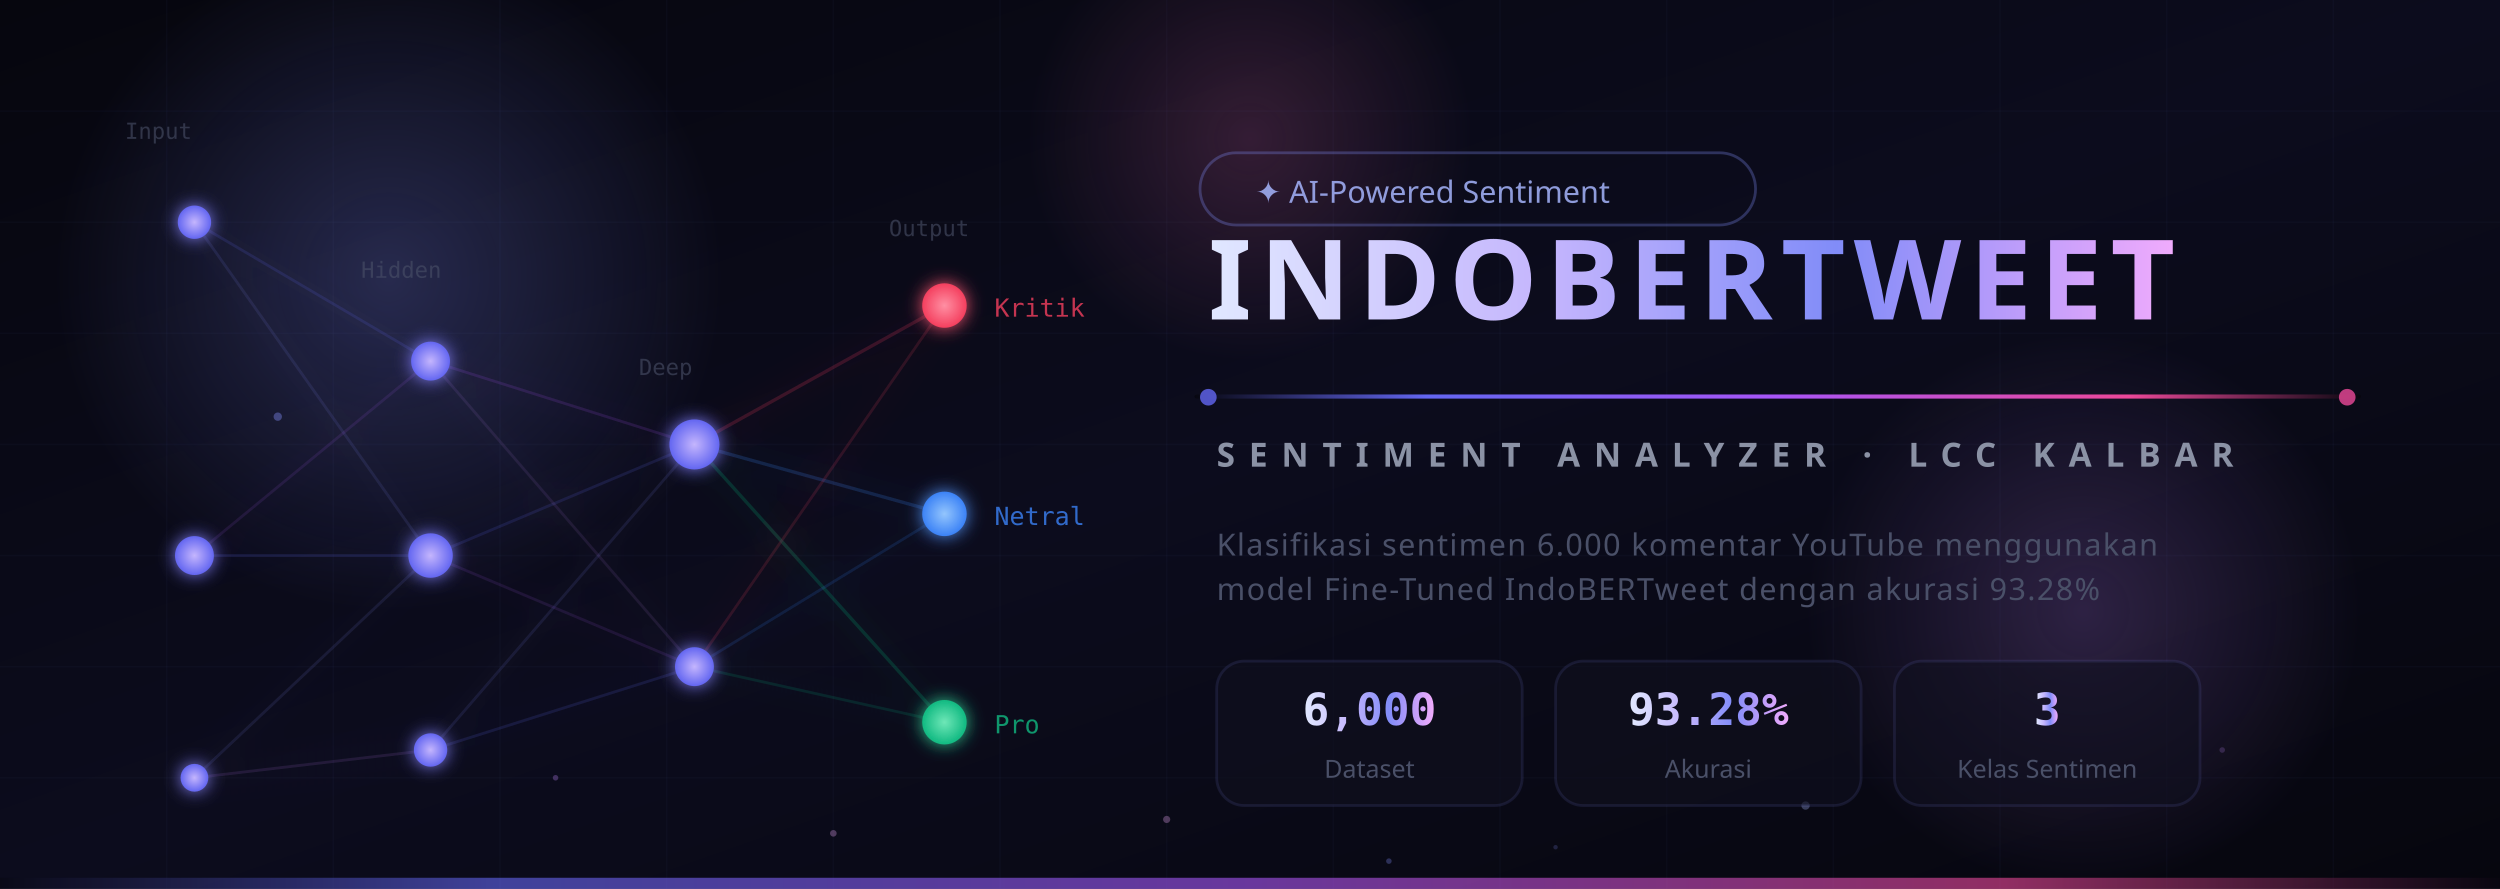
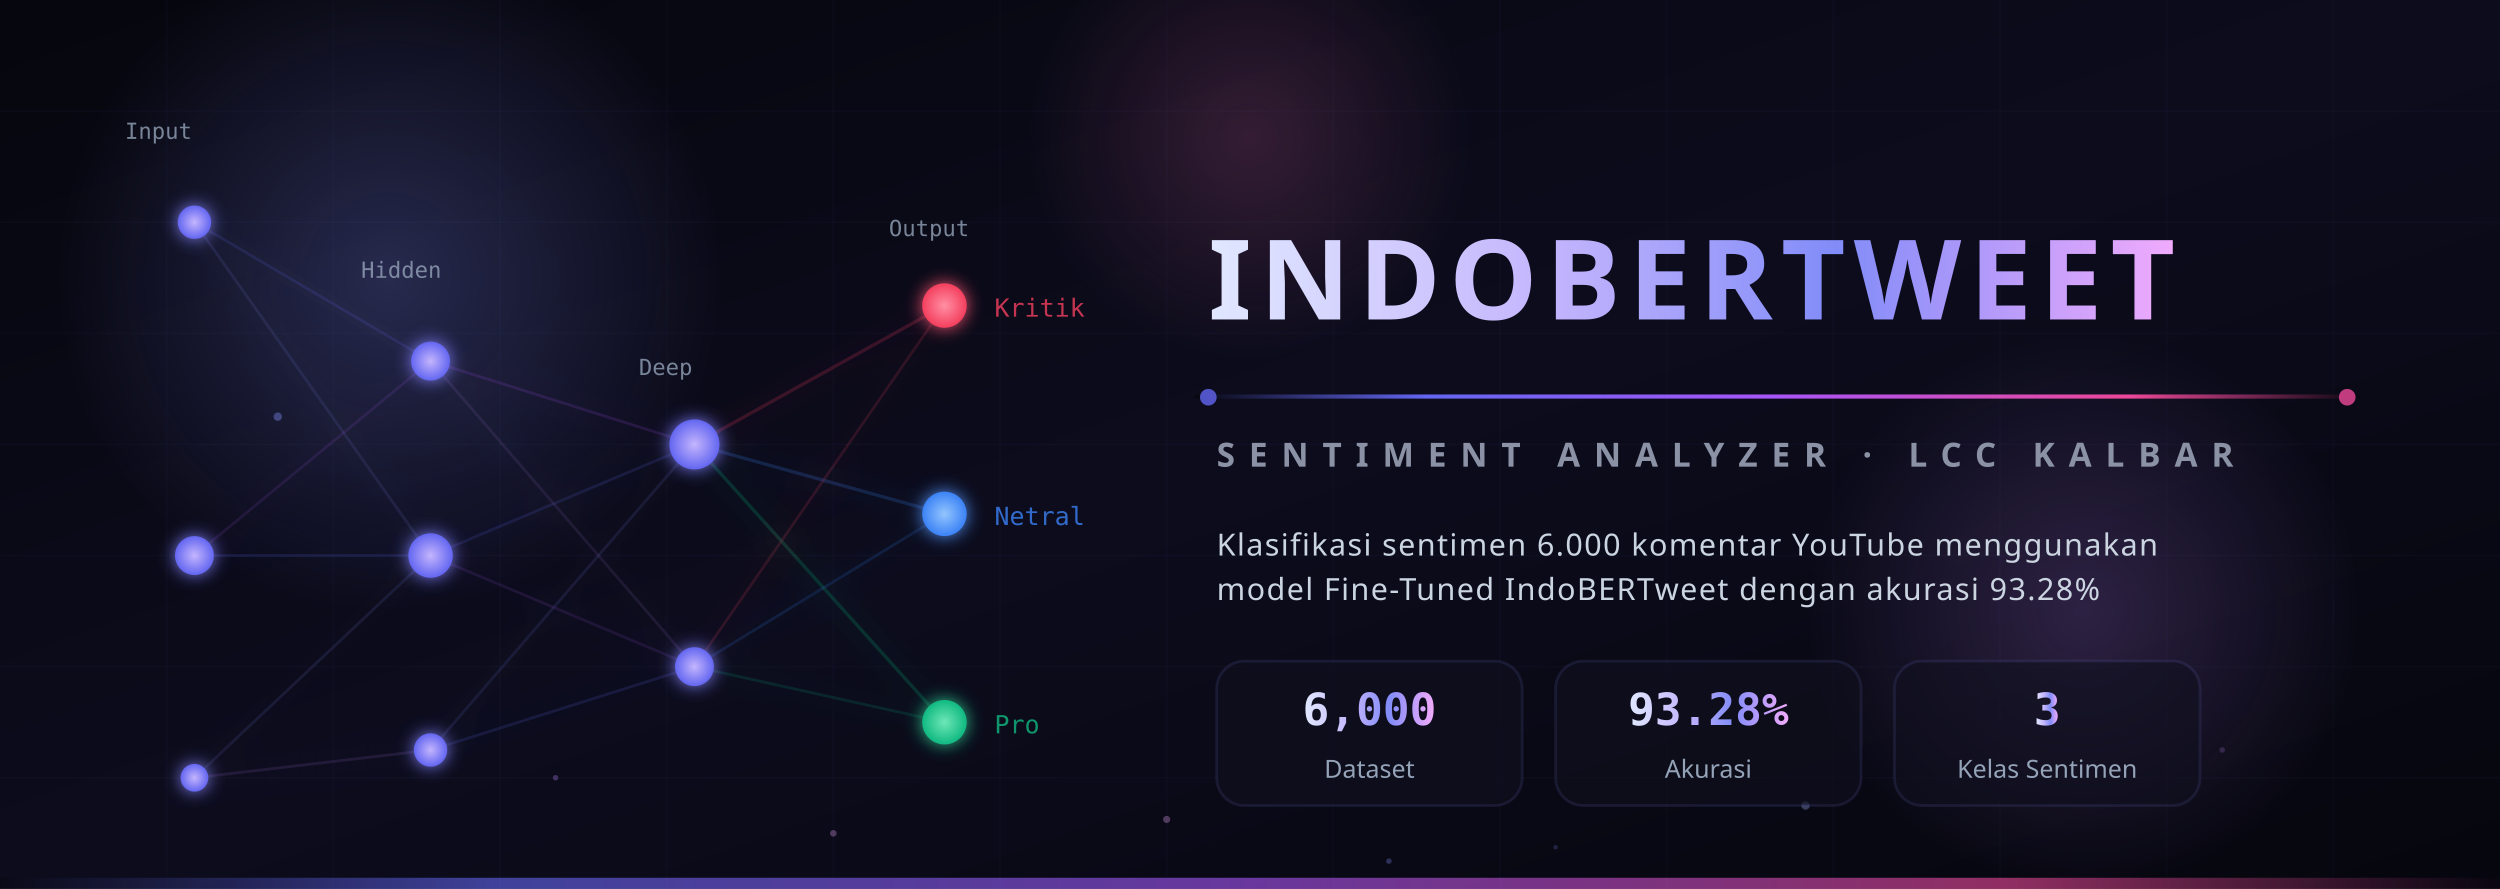
<svg xmlns="http://www.w3.org/2000/svg" viewBox="0 0 900 320" width="900" height="320">
  <defs>
    <linearGradient id="bg" x1="0%" y1="0%" x2="100%" y2="100%">
      <stop offset="0%" stop-color="#06060e" />
      <stop offset="50%" stop-color="#0c0c1d" />
      <stop offset="100%" stop-color="#06060e" />
    </linearGradient>
    <linearGradient id="tg" x1="0%" y1="0%" x2="100%" y2="0%">
      <stop offset="0%" stop-color="#e0e7ff" />
      <stop offset="35%" stop-color="#c4b5fd" />
      <stop offset="65%" stop-color="#818cf8" />
      <stop offset="100%" stop-color="#f0abfc" />
    </linearGradient>
    <linearGradient id="lg" x1="0%" y1="0%" x2="100%" y2="100%">
      <stop offset="0%" stop-color="#6366f1" stop-opacity="0.6" />
      <stop offset="50%" stop-color="#a855f7" stop-opacity="0.4" />
      <stop offset="100%" stop-color="#ec4899" stop-opacity="0.6" />
    </linearGradient>
    <linearGradient id="sep" x1="0%" y1="0%" x2="100%" y2="0%">
      <stop offset="0%" stop-color="#06060e" />
      <stop offset="20%" stop-color="#6366f1" />
      <stop offset="50%" stop-color="#a855f7" />
      <stop offset="80%" stop-color="#ec4899" />
      <stop offset="100%" stop-color="#06060e" />
    </linearGradient>
    <radialGradient id="orb1" cx="50%" cy="50%" r="50%">
      <stop offset="0%" stop-color="#818cf8" stop-opacity="0.25" />
      <stop offset="100%" stop-color="#818cf8" stop-opacity="0" />
    </radialGradient>
    <radialGradient id="orb2" cx="50%" cy="50%" r="50%">
      <stop offset="0%" stop-color="#c084fc" stop-opacity="0.2" />
      <stop offset="100%" stop-color="#c084fc" stop-opacity="0" />
    </radialGradient>
    <radialGradient id="orb3" cx="50%" cy="50%" r="50%">
      <stop offset="0%" stop-color="#f472b6" stop-opacity="0.18" />
      <stop offset="100%" stop-color="#f472b6" stop-opacity="0" />
    </radialGradient>
    <radialGradient id="nk" cx="50%" cy="50%" r="50%">
      <stop offset="0%" stop-color="#ff8fa3" />
      <stop offset="100%" stop-color="#f43f5e" />
    </radialGradient>
    <radialGradient id="nn" cx="50%" cy="50%" r="50%">
      <stop offset="0%" stop-color="#93c5fd" />
      <stop offset="100%" stop-color="#3b82f6" />
    </radialGradient>
    <radialGradient id="np" cx="50%" cy="50%" r="50%">
      <stop offset="0%" stop-color="#6ee7b7" />
      <stop offset="100%" stop-color="#10b981" />
    </radialGradient>
    <radialGradient id="nc" cx="50%" cy="50%" r="50%">
      <stop offset="0%" stop-color="#c4b5fd" />
      <stop offset="100%" stop-color="#6366f1" />
    </radialGradient>
    <filter id="gl" x="-40%" y="-40%" width="180%" height="180%">
      <feGaussianBlur stdDeviation="6" result="b" />
      <feComposite in="SourceGraphic" in2="b" operator="over" />
    </filter>
    <filter id="gl2" x="-60%" y="-60%" width="220%" height="220%">
      <feGaussianBlur stdDeviation="3" result="b" />
      <feComposite in="SourceGraphic" in2="b" operator="over" />
    </filter>
  </defs>
  <rect width="900" height="320" fill="url(#bg)" />
  <g stroke="#818cf8" stroke-opacity="0.03" stroke-width="0.5">
    <line x1="0" y1="40" x2="900" y2="40" />
    <line x1="0" y1="80" x2="900" y2="80" />
    <line x1="0" y1="120" x2="900" y2="120" />
    <line x1="0" y1="160" x2="900" y2="160" />
    <line x1="0" y1="200" x2="900" y2="200" />
    <line x1="0" y1="240" x2="900" y2="240" />
    <line x1="0" y1="280" x2="900" y2="280" />
    <line x1="60" y1="0" x2="60" y2="320" />
    <line x1="120" y1="0" x2="120" y2="320" />
    <line x1="180" y1="0" x2="180" y2="320" />
    <line x1="240" y1="0" x2="240" y2="320" />
    <line x1="300" y1="0" x2="300" y2="320" />
    <line x1="360" y1="0" x2="360" y2="320" />
    <line x1="420" y1="0" x2="420" y2="320" />
    <line x1="480" y1="0" x2="480" y2="320" />
    <line x1="540" y1="0" x2="540" y2="320" />
    <line x1="600" y1="0" x2="600" y2="320" />
    <line x1="660" y1="0" x2="660" y2="320" />
    <line x1="720" y1="0" x2="720" y2="320" />
    <line x1="780" y1="0" x2="780" y2="320" />
    <line x1="840" y1="0" x2="840" y2="320" />
  </g>
  <circle cx="140" cy="100" r="120" fill="url(#orb1)">
    <animate attributeName="cx" values="140;200;140" dur="14s" repeatCount="indefinite" />
    <animate attributeName="cy" values="100;180;100" dur="18s" repeatCount="indefinite" />
    <animate attributeName="r" values="120;150;120" dur="10s" repeatCount="indefinite" />
  </circle>
  <circle cx="750" cy="220" r="100" fill="url(#orb2)">
    <animate attributeName="cx" values="750;680;750" dur="16s" repeatCount="indefinite" />
    <animate attributeName="cy" values="220;130;220" dur="12s" repeatCount="indefinite" />
    <animate attributeName="r" values="100;140;100" dur="14s" repeatCount="indefinite" />
  </circle>
  <circle cx="450" cy="50" r="80" fill="url(#orb3)">
    <animate attributeName="cx" values="450;500;450" dur="20s" repeatCount="indefinite" />
    <animate attributeName="cy" values="50;100;50" dur="15s" repeatCount="indefinite" />
    <animate attributeName="r" values="80;110;80" dur="12s" repeatCount="indefinite" />
  </circle>
  <g filter="url(#gl)">
    <line x1="70" y1="80" x2="155" y2="130" stroke="#6366f1" stroke-opacity="0.15" stroke-width="1">
      <animate attributeName="stroke-opacity" values="0.08;0.25;0.08" dur="4s" repeatCount="indefinite" />
    </line>
    <line x1="70" y1="80" x2="155" y2="200" stroke="#818cf8" stroke-opacity="0.12" stroke-width="1">
      <animate attributeName="stroke-opacity" values="0.06;0.2;0.06" dur="5s" repeatCount="indefinite" />
    </line>
    <line x1="70" y1="200" x2="155" y2="130" stroke="#a855f7" stroke-opacity="0.12" stroke-width="1">
      <animate attributeName="stroke-opacity" values="0.06;0.22;0.06" dur="4.5s" repeatCount="indefinite" />
    </line>
    <line x1="70" y1="200" x2="155" y2="200" stroke="#6366f1" stroke-opacity="0.15" stroke-width="1">
      <animate attributeName="stroke-opacity" values="0.08;0.25;0.08" dur="3.5s" repeatCount="indefinite" />
    </line>
    <line x1="70" y1="280" x2="155" y2="200" stroke="#818cf8" stroke-opacity="0.12" stroke-width="1">
      <animate attributeName="stroke-opacity" values="0.06;0.2;0.06" dur="5.5s" repeatCount="indefinite" />
    </line>
    <line x1="70" y1="280" x2="155" y2="270" stroke="#c084fc" stroke-opacity="0.12" stroke-width="1">
      <animate attributeName="stroke-opacity" values="0.06;0.2;0.06" dur="4.2s" repeatCount="indefinite" />
    </line>
    <line x1="155" y1="130" x2="250" y2="160" stroke="#a855f7" stroke-opacity="0.15" stroke-width="1">
      <animate attributeName="stroke-opacity" values="0.08;0.3;0.08" dur="3.8s" repeatCount="indefinite" />
    </line>
    <line x1="155" y1="200" x2="250" y2="160" stroke="#6366f1" stroke-opacity="0.15" stroke-width="1">
      <animate attributeName="stroke-opacity" values="0.08;0.28;0.08" dur="4.3s" repeatCount="indefinite" />
    </line>
    <line x1="155" y1="270" x2="250" y2="160" stroke="#818cf8" stroke-opacity="0.12" stroke-width="1">
      <animate attributeName="stroke-opacity" values="0.06;0.22;0.06" dur="5s" repeatCount="indefinite" />
    </line>
    <line x1="155" y1="130" x2="250" y2="240" stroke="#c084fc" stroke-opacity="0.1" stroke-width="1">
      <animate attributeName="stroke-opacity" values="0.05;0.18;0.05" dur="4.8s" repeatCount="indefinite" />
    </line>
    <line x1="155" y1="200" x2="250" y2="240" stroke="#a855f7" stroke-opacity="0.12" stroke-width="1">
      <animate attributeName="stroke-opacity" values="0.06;0.2;0.06" dur="3.6s" repeatCount="indefinite" />
    </line>
    <line x1="155" y1="270" x2="250" y2="240" stroke="#6366f1" stroke-opacity="0.15" stroke-width="1">
      <animate attributeName="stroke-opacity" values="0.08;0.25;0.08" dur="4.1s" repeatCount="indefinite" />
    </line>
    <line x1="250" y1="160" x2="340" y2="110" stroke="#f43f5e" stroke-opacity="0.2" stroke-width="1.2">
      <animate attributeName="stroke-opacity" values="0.1;0.35;0.1" dur="3s" repeatCount="indefinite" />
    </line>
    <line x1="250" y1="160" x2="340" y2="185" stroke="#3b82f6" stroke-opacity="0.2" stroke-width="1.2">
      <animate attributeName="stroke-opacity" values="0.1;0.35;0.1" dur="3.4s" repeatCount="indefinite" />
    </line>
    <line x1="250" y1="160" x2="340" y2="260" stroke="#10b981" stroke-opacity="0.2" stroke-width="1.2">
      <animate attributeName="stroke-opacity" values="0.1;0.35;0.1" dur="3.7s" repeatCount="indefinite" />
    </line>
    <line x1="250" y1="240" x2="340" y2="110" stroke="#f43f5e" stroke-opacity="0.15" stroke-width="1">
      <animate attributeName="stroke-opacity" values="0.07;0.25;0.07" dur="4s" repeatCount="indefinite" />
    </line>
    <line x1="250" y1="240" x2="340" y2="185" stroke="#3b82f6" stroke-opacity="0.15" stroke-width="1">
      <animate attributeName="stroke-opacity" values="0.07;0.25;0.07" dur="4.5s" repeatCount="indefinite" />
    </line>
    <line x1="250" y1="240" x2="340" y2="260" stroke="#10b981" stroke-opacity="0.15" stroke-width="1">
      <animate attributeName="stroke-opacity" values="0.07;0.25;0.07" dur="3.2s" repeatCount="indefinite" />
    </line>
  </g>
  <circle cx="70" cy="80" r="6" fill="url(#nc)" filter="url(#gl2)">
    <animate attributeName="r" values="5;7;5" dur="3s" repeatCount="indefinite" />
    <animate attributeName="opacity" values="0.7;1;0.7" dur="3s" repeatCount="indefinite" />
  </circle>
  <circle cx="70" cy="200" r="7" fill="url(#nc)" filter="url(#gl2)">
    <animate attributeName="r" values="6;8;6" dur="3.5s" repeatCount="indefinite" />
    <animate attributeName="opacity" values="0.7;1;0.7" dur="3.5s" repeatCount="indefinite" />
  </circle>
  <circle cx="70" cy="280" r="5" fill="url(#nc)" filter="url(#gl2)">
    <animate attributeName="r" values="4;6;4" dur="2.8s" repeatCount="indefinite" />
    <animate attributeName="opacity" values="0.6;1;0.6" dur="2.8s" repeatCount="indefinite" />
  </circle>
  <circle cx="155" cy="130" r="7" fill="url(#nc)" filter="url(#gl2)">
    <animate attributeName="r" values="6;8;6" dur="4s" repeatCount="indefinite" />
    <animate attributeName="opacity" values="0.7;1;0.7" dur="4s" repeatCount="indefinite" />
  </circle>
  <circle cx="155" cy="200" r="8" fill="url(#nc)" filter="url(#gl2)">
    <animate attributeName="r" values="7;10;7" dur="3.2s" repeatCount="indefinite" />
    <animate attributeName="opacity" values="0.8;1;0.8" dur="3.2s" repeatCount="indefinite" />
  </circle>
  <circle cx="155" cy="270" r="6" fill="url(#nc)" filter="url(#gl2)">
    <animate attributeName="r" values="5;7;5" dur="3.7s" repeatCount="indefinite" />
    <animate attributeName="opacity" values="0.7;1;0.7" dur="3.7s" repeatCount="indefinite" />
  </circle>
  <circle cx="250" cy="160" r="9" fill="url(#nc)" filter="url(#gl2)">
    <animate attributeName="r" values="8;11;8" dur="3.5s" repeatCount="indefinite" />
    <animate attributeName="opacity" values="0.8;1;0.8" dur="3.5s" repeatCount="indefinite" />
  </circle>
  <circle cx="250" cy="240" r="7" fill="url(#nc)" filter="url(#gl2)">
    <animate attributeName="r" values="6;8;6" dur="4.2s" repeatCount="indefinite" />
    <animate attributeName="opacity" values="0.7;1;0.7" dur="4.2s" repeatCount="indefinite" />
  </circle>
  <circle cx="340" cy="110" r="8" fill="url(#nk)" filter="url(#gl2)">
    <animate attributeName="r" values="7;10;7" dur="2.5s" repeatCount="indefinite" />
    <animate attributeName="opacity" values="0.8;1;0.8" dur="2.5s" repeatCount="indefinite" />
  </circle>
  <circle cx="340" cy="185" r="8" fill="url(#nn)" filter="url(#gl2)">
    <animate attributeName="r" values="7;10;7" dur="3s" repeatCount="indefinite" />
    <animate attributeName="opacity" values="0.8;1;0.8" dur="3s" repeatCount="indefinite" />
  </circle>
  <circle cx="340" cy="260" r="8" fill="url(#np)" filter="url(#gl2)">
    <animate attributeName="r" values="7;10;7" dur="3.3s" repeatCount="indefinite" />
    <animate attributeName="opacity" values="0.8;1;0.8" dur="3.3s" repeatCount="indefinite" />
  </circle>
  <text x="358" y="114" font-family="monospace" font-size="9" fill="#f43f5e" opacity="0.8">Kritik</text>
  <text x="358" y="189" font-family="monospace" font-size="9" fill="#3b82f6" opacity="0.8">Netral</text>
  <text x="358" y="264" font-family="monospace" font-size="9" fill="#10b981" opacity="0.8">Pro</text>
-   <text x="45" y="50" font-family="monospace" font-size="8" fill="#4a5068" opacity="0.6">Input</text>
-   <text x="130" y="100" font-family="monospace" font-size="8" fill="#4a5068" opacity="0.6">Hidden</text>
-   <text x="230" y="135" font-family="monospace" font-size="8" fill="#4a5068" opacity="0.6">Deep</text>
-   <text x="320" y="85" font-family="monospace" font-size="8" fill="#4a5068" opacity="0.6">Output</text>
+   <text x="45" y="50" font-family="monospace" font-size="8" fill="#94a3b8" opacity="0.8">Input</text>
+   <text x="130" y="100" font-family="monospace" font-size="8" fill="#94a3b8" opacity="0.8">Hidden</text>
+   <text x="230" y="135" font-family="monospace" font-size="8" fill="#94a3b8" opacity="0.8">Deep</text>
+   <text x="320" y="85" font-family="monospace" font-size="8" fill="#94a3b8" opacity="0.8">Output</text>
  <circle cx="100" cy="150" r="1.5" fill="#818cf8" opacity="0.4">
    <animate attributeName="cy" values="150;40;150" dur="12s" repeatCount="indefinite" />
    <animate attributeName="opacity" values="0;0.6;0" dur="12s" repeatCount="indefinite" />
  </circle>
  <circle cx="200" cy="280" r="1" fill="#c084fc" opacity="0.3">
    <animate attributeName="cy" values="280;60;280" dur="15s" repeatCount="indefinite" />
    <animate attributeName="opacity" values="0;0.5;0" dur="15s" repeatCount="indefinite" />
  </circle>
  <circle cx="300" cy="300" r="1.2" fill="#f0abfc" opacity="0.3">
    <animate attributeName="cy" values="300;80;300" dur="18s" repeatCount="indefinite" />
    <animate attributeName="opacity" values="0;0.4;0" dur="18s" repeatCount="indefinite" />
  </circle>
  <circle cx="500" cy="310" r="1" fill="#818cf8" opacity="0.3">
    <animate attributeName="cy" values="310;50;310" dur="14s" repeatCount="indefinite" />
    <animate attributeName="opacity" values="0;0.5;0" dur="14s" repeatCount="indefinite" />
  </circle>
  <circle cx="650" cy="290" r="1.5" fill="#a5b4fc" opacity="0.3">
    <animate attributeName="cy" values="290;70;290" dur="16s" repeatCount="indefinite" />
    <animate attributeName="opacity" values="0;0.6;0" dur="16s" repeatCount="indefinite" />
  </circle>
  <circle cx="800" cy="270" r="1" fill="#c084fc" opacity="0.2">
    <animate attributeName="cy" values="270;30;270" dur="13s" repeatCount="indefinite" />
    <animate attributeName="opacity" values="0;0.4;0" dur="13s" repeatCount="indefinite" />
  </circle>
  <circle cx="420" cy="295" r="1.3" fill="#f0abfc" opacity="0.3">
    <animate attributeName="cy" values="295;55;295" dur="17s" repeatCount="indefinite" />
    <animate attributeName="opacity" values="0;0.5;0" dur="17s" repeatCount="indefinite" />
  </circle>
  <circle cx="560" cy="305" r="0.8" fill="#818cf8" opacity="0.2">
    <animate attributeName="cy" values="305;45;305" dur="11s" repeatCount="indefinite" />
    <animate attributeName="opacity" values="0;0.4;0" dur="11s" repeatCount="indefinite" />
  </circle>
  <rect x="430" y="142" width="420" height="1.5" fill="url(#sep)" rx="1">
    <animate attributeName="opacity" values="0.5;1;0.5" dur="4s" repeatCount="indefinite" />
  </rect>
  <circle cx="435" cy="143" r="3" fill="#6366f1" opacity="0.8">
    <animate attributeName="r" values="2;4;2" dur="3s" repeatCount="indefinite" />
    <animate attributeName="opacity" values="0.5;1;0.5" dur="3s" repeatCount="indefinite" />
  </circle>
  <circle cx="845" cy="143" r="3" fill="#ec4899" opacity="0.8">
    <animate attributeName="r" values="2;4;2" dur="3.5s" repeatCount="indefinite" />
    <animate attributeName="opacity" values="0.5;1;0.5" dur="3.5s" repeatCount="indefinite" />
  </circle>
-   <rect x="432" y="55" width="200" height="26" rx="13" fill="none" stroke="#818cf8" stroke-opacity="0.3" stroke-width="1">
-     <animate attributeName="stroke-opacity" values="0.2;0.5;0.2" dur="3s" repeatCount="indefinite" />
-   </rect>
-   <text x="452" y="73" font-family="'Segoe UI', system-ui, sans-serif" font-size="11" font-weight="500" fill="#a5b4fc" opacity="0.85">✦ AI-Powered Sentiment</text>
  <text x="435" y="115" font-family="'Segoe UI', system-ui, sans-serif" font-size="40" font-weight="800" fill="url(#tg)" letter-spacing="3">INDOBERTWEET</text>
  <text x="438" y="168" font-family="'Segoe UI', system-ui, sans-serif" font-size="12" font-weight="600" fill="#8b92a5" letter-spacing="5">SENTIMENT ANALYZER · LCC KALBAR</text>
-   <text x="438" y="200" font-family="'Segoe UI', system-ui, sans-serif" font-size="11" fill="#4a5068" letter-spacing="0.5">Klasifikasi sentimen 6.000 komentar YouTube menggunakan</text>
-   <text x="438" y="216" font-family="'Segoe UI', system-ui, sans-serif" font-size="11" fill="#4a5068" letter-spacing="0.5">model Fine-Tuned IndoBERTweet dengan akurasi 93.28%</text>
+   <text x="438" y="200" font-family="'Segoe UI', system-ui, sans-serif" font-size="11" fill="#cbd5e1" letter-spacing="0.5">Klasifikasi sentimen 6.000 komentar YouTube menggunakan</text>
+   <text x="438" y="216" font-family="'Segoe UI', system-ui, sans-serif" font-size="11" fill="#cbd5e1" letter-spacing="0.5">model Fine-Tuned IndoBERTweet dengan akurasi 93.28%</text>
  <rect x="438" y="238" width="110" height="52" rx="10" fill="#0f0f1e" fill-opacity="0.6" stroke="#818cf8" stroke-opacity="0.12" stroke-width="1">
    <animate attributeName="stroke-opacity" values="0.08;0.2;0.08" dur="4s" repeatCount="indefinite" />
  </rect>
  <text x="493" y="261" font-family="monospace" font-size="16" font-weight="700" fill="url(#tg)" text-anchor="middle">6,000</text>
-   <text x="493" y="280" font-family="'Segoe UI', system-ui, sans-serif" font-size="9" fill="#4a5068" text-anchor="middle">Dataset</text>
+   <text x="493" y="280" font-family="'Segoe UI', system-ui, sans-serif" font-size="9" fill="#94a3b8" text-anchor="middle">Dataset</text>
  <rect x="560" y="238" width="110" height="52" rx="10" fill="#0f0f1e" fill-opacity="0.6" stroke="#818cf8" stroke-opacity="0.12" stroke-width="1">
    <animate attributeName="stroke-opacity" values="0.08;0.2;0.08" dur="4.5s" repeatCount="indefinite" />
  </rect>
  <text x="615" y="261" font-family="monospace" font-size="16" font-weight="700" fill="url(#tg)" text-anchor="middle">93.28%</text>
-   <text x="615" y="280" font-family="'Segoe UI', system-ui, sans-serif" font-size="9" fill="#4a5068" text-anchor="middle">Akurasi</text>
+   <text x="615" y="280" font-family="'Segoe UI', system-ui, sans-serif" font-size="9" fill="#94a3b8" text-anchor="middle">Akurasi</text>
  <rect x="682" y="238" width="110" height="52" rx="10" fill="#0f0f1e" fill-opacity="0.6" stroke="#818cf8" stroke-opacity="0.12" stroke-width="1">
    <animate attributeName="stroke-opacity" values="0.08;0.2;0.08" dur="3.8s" repeatCount="indefinite" />
  </rect>
  <text x="737" y="261" font-family="monospace" font-size="16" font-weight="700" fill="url(#tg)" text-anchor="middle">3</text>
-   <text x="737" y="280" font-family="'Segoe UI', system-ui, sans-serif" font-size="9" fill="#4a5068" text-anchor="middle">Kelas Sentimen</text>
+   <text x="737" y="280" font-family="'Segoe UI', system-ui, sans-serif" font-size="9" fill="#94a3b8" text-anchor="middle">Kelas Sentimen</text>
  <rect x="0" y="316" width="900" height="4" fill="url(#sep)" opacity="0.6">
    <animate attributeName="opacity" values="0.3;0.8;0.3" dur="5s" repeatCount="indefinite" />
  </rect>
</svg>
